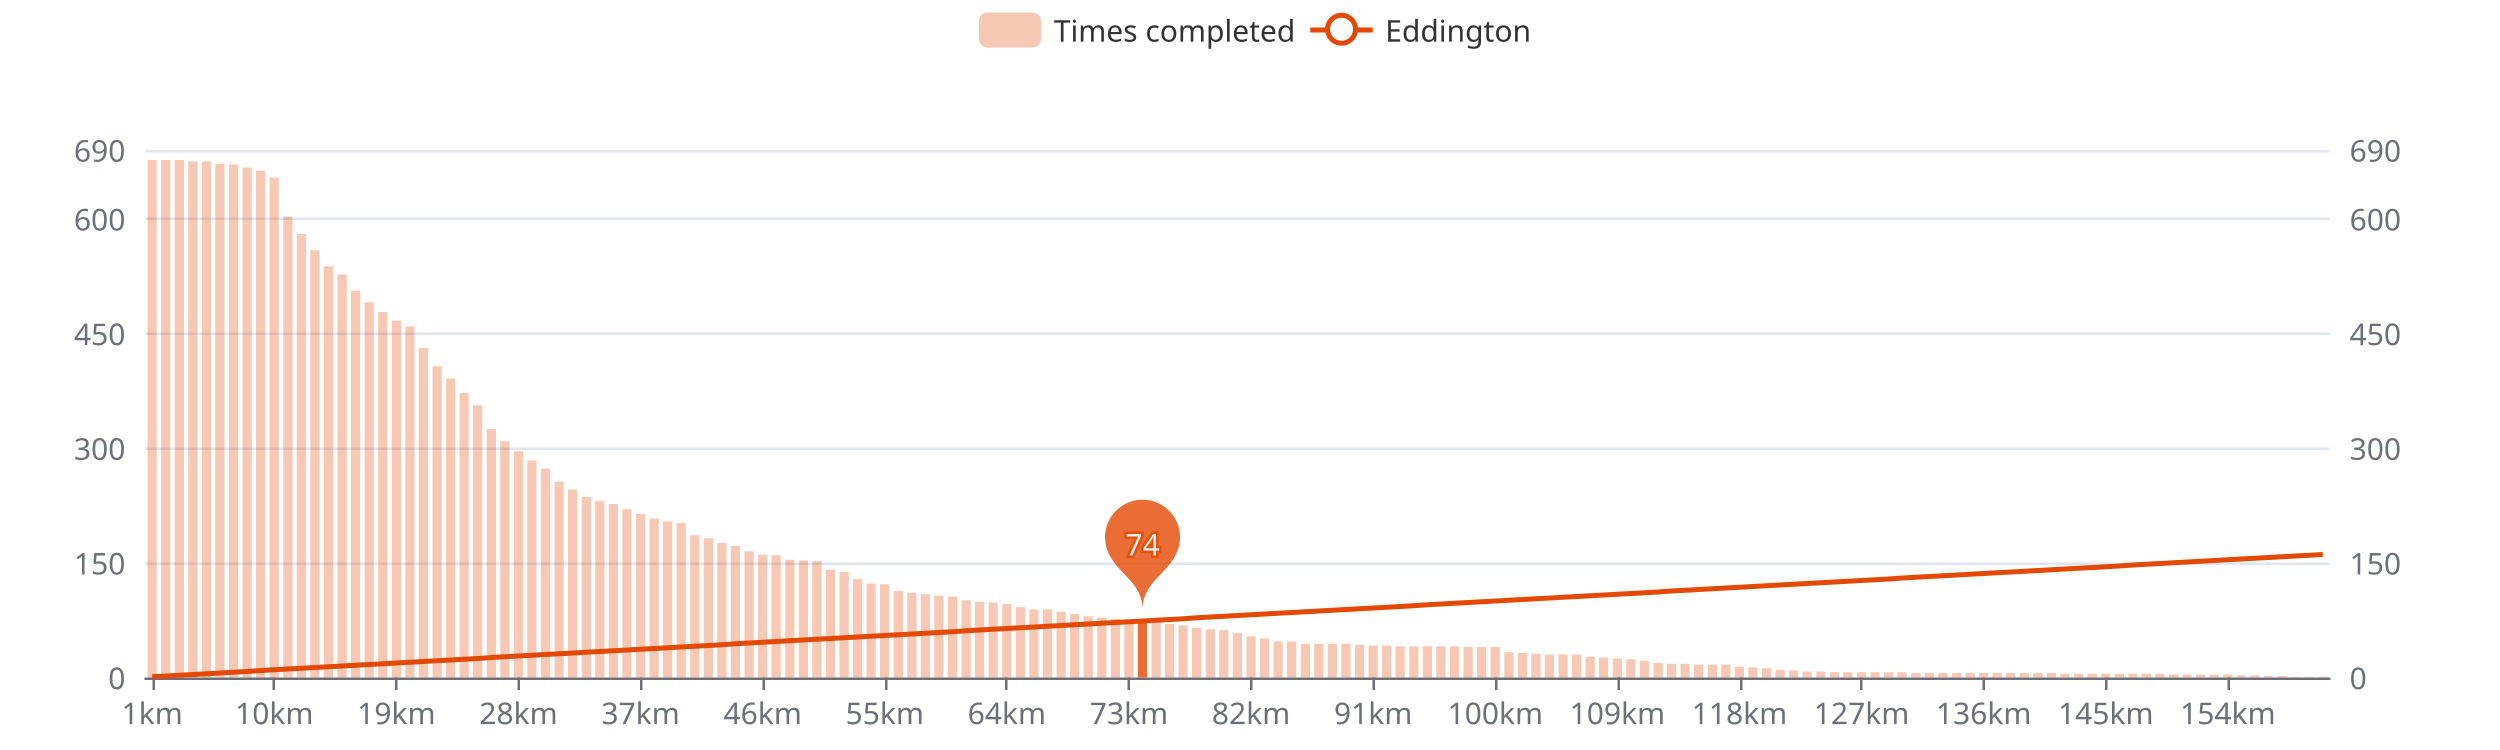
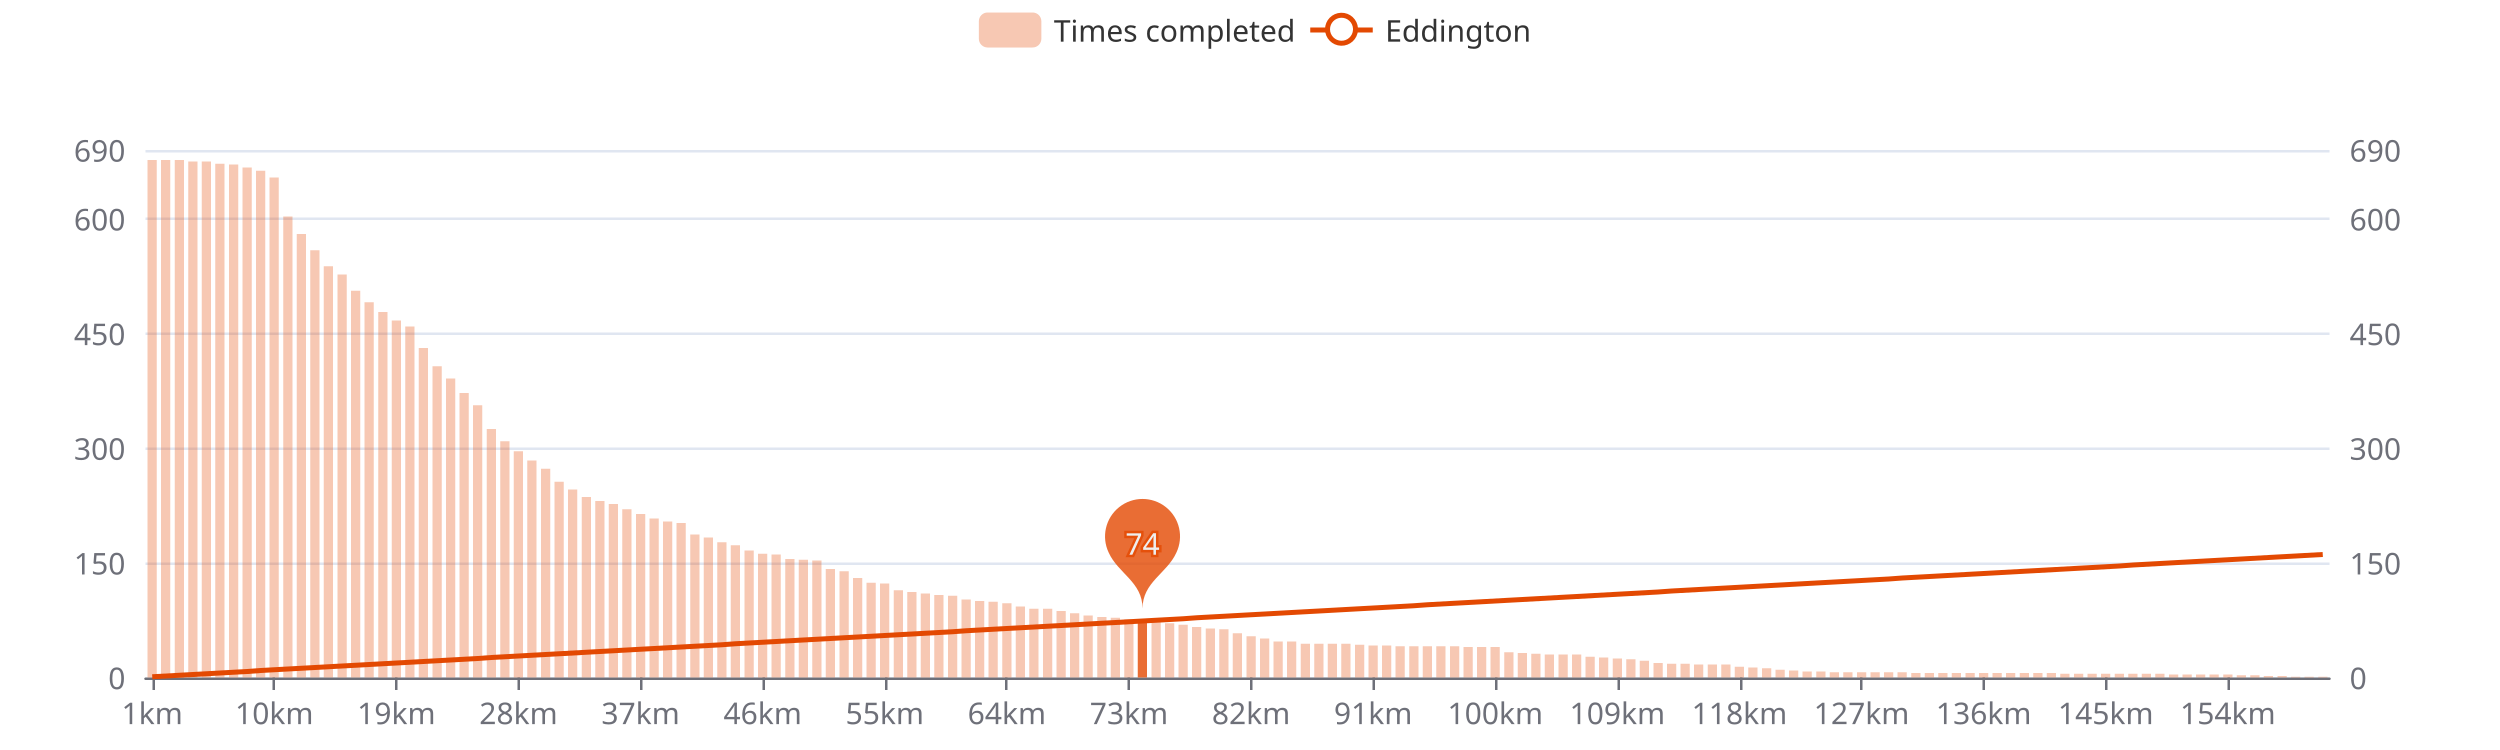
<svg xmlns="http://www.w3.org/2000/svg" width="1000" height="300" version="1.1" baseProfile="full" viewBox="0 0 1000 300">
  <rect width="1000" height="300" x="0" y="0" id="0" fill="#ffffff" />
  <path d="M58.2 271.5L931.8 271.5" fill="none" stroke="#E0E6F1" />
  <path d="M58.2 225.5L931.8 225.5" fill="none" stroke="#E0E6F1" />
  <path d="M58.2 179.5L931.8 179.5" fill="none" stroke="#E0E6F1" />
  <path d="M58.2 133.5L931.8 133.5" fill="none" stroke="#E0E6F1" />
  <path d="M58.2 87.5L931.8 87.5" fill="none" stroke="#E0E6F1" />
  <path d="M58.2 60.5L931.8 60.5" fill="none" stroke="#E0E6F1" />
  <path d="M58.2 271.5L931.8 271.5" fill="none" stroke="#6E7079" stroke-linecap="round" />
  <path d="M61.5 271L61.5 276" fill="none" stroke="#6E7079" />
  <path d="M109.5 271L109.5 276" fill="none" stroke="#6E7079" />
  <path d="M158.5 271L158.5 276" fill="none" stroke="#6E7079" />
  <path d="M207.5 271L207.5 276" fill="none" stroke="#6E7079" />
  <path d="M256.5 271L256.5 276" fill="none" stroke="#6E7079" />
  <path d="M305.5 271L305.5 276" fill="none" stroke="#6E7079" />
  <path d="M354.5 271L354.5 276" fill="none" stroke="#6E7079" />
  <path d="M402.5 271L402.5 276" fill="none" stroke="#6E7079" />
  <path d="M451.5 271L451.5 276" fill="none" stroke="#6E7079" />
  <path d="M500.5 271L500.5 276" fill="none" stroke="#6E7079" />
  <path d="M549.5 271L549.5 276" fill="none" stroke="#6E7079" />
  <path d="M598.5 271L598.5 276" fill="none" stroke="#6E7079" />
  <path d="M647.5 271L647.5 276" fill="none" stroke="#6E7079" />
  <path d="M696.5 271L696.5 276" fill="none" stroke="#6E7079" />
  <path d="M744.5 271L744.5 276" fill="none" stroke="#6E7079" />
  <path d="M793.5 271L793.5 276" fill="none" stroke="#6E7079" />
  <path d="M842.5 271L842.5 276" fill="none" stroke="#6E7079" />
  <path d="M891.5 271L891.5 276" fill="none" stroke="#6E7079" />
  <text dominant-baseline="central" text-anchor="end" style="font-size:12px;font-family:sans-serif;" transform="translate(50.16 271)" fill="#6E7079">0</text>
  <text dominant-baseline="central" text-anchor="end" style="font-size:12px;font-family:sans-serif;" transform="translate(50.16 225.1304)" fill="#6E7079">150</text>
  <text dominant-baseline="central" text-anchor="end" style="font-size:12px;font-family:sans-serif;" transform="translate(50.16 179.2609)" fill="#6E7079">300</text>
  <text dominant-baseline="central" text-anchor="end" style="font-size:12px;font-family:sans-serif;" transform="translate(50.16 133.3913)" fill="#6E7079">450</text>
  <text dominant-baseline="central" text-anchor="end" style="font-size:12px;font-family:sans-serif;" transform="translate(50.16 87.5217)" fill="#6E7079">600</text>
  <text dominant-baseline="central" text-anchor="end" style="font-size:12px;font-family:sans-serif;" transform="translate(50.16 60)" fill="#6E7079">690</text>
  <text dominant-baseline="central" text-anchor="start" style="font-size:12px;font-family:sans-serif;" transform="translate(939.84 271)" fill="#6E7079">0</text>
  <text dominant-baseline="central" text-anchor="start" style="font-size:12px;font-family:sans-serif;" transform="translate(939.84 225.1304)" fill="#6E7079">150</text>
  <text dominant-baseline="central" text-anchor="start" style="font-size:12px;font-family:sans-serif;" transform="translate(939.84 179.2609)" fill="#6E7079">300</text>
  <text dominant-baseline="central" text-anchor="start" style="font-size:12px;font-family:sans-serif;" transform="translate(939.84 133.3913)" fill="#6E7079">450</text>
  <text dominant-baseline="central" text-anchor="start" style="font-size:12px;font-family:sans-serif;" transform="translate(939.84 87.5217)" fill="#6E7079">600</text>
  <text dominant-baseline="central" text-anchor="start" style="font-size:12px;font-family:sans-serif;" transform="translate(939.84 60)" fill="#6E7079">690</text>
  <text dominant-baseline="central" text-anchor="middle" style="font-size:12px;font-family:sans-serif;" y="6" transform="translate(60.8733 279)" fill="#6E7079">1km</text>
  <text dominant-baseline="central" text-anchor="middle" style="font-size:12px;font-family:sans-serif;" y="6" transform="translate(109.7125 279)" fill="#6E7079">10km</text>
  <text dominant-baseline="central" text-anchor="middle" style="font-size:12px;font-family:sans-serif;" y="6" transform="translate(158.5518 279)" fill="#6E7079">19km</text>
  <text dominant-baseline="central" text-anchor="middle" style="font-size:12px;font-family:sans-serif;" y="6" transform="translate(207.3911 279)" fill="#6E7079">28km</text>
  <text dominant-baseline="central" text-anchor="middle" style="font-size:12px;font-family:sans-serif;" y="6" transform="translate(256.2303 279)" fill="#6E7079">37km</text>
  <text dominant-baseline="central" text-anchor="middle" style="font-size:12px;font-family:sans-serif;" y="6" transform="translate(305.0696 279)" fill="#6E7079">46km</text>
  <text dominant-baseline="central" text-anchor="middle" style="font-size:12px;font-family:sans-serif;" y="6" transform="translate(353.9088 279)" fill="#6E7079">55km</text>
  <text dominant-baseline="central" text-anchor="middle" style="font-size:12px;font-family:sans-serif;" y="6" transform="translate(402.7481 279)" fill="#6E7079">64km</text>
  <text dominant-baseline="central" text-anchor="middle" style="font-size:12px;font-family:sans-serif;" y="6" transform="translate(451.5873 279)" fill="#6E7079">73km</text>
  <text dominant-baseline="central" text-anchor="middle" style="font-size:12px;font-family:sans-serif;" y="6" transform="translate(500.4266 279)" fill="#6E7079">82km</text>
  <text dominant-baseline="central" text-anchor="middle" style="font-size:12px;font-family:sans-serif;" y="6" transform="translate(549.2658 279)" fill="#6E7079">91km</text>
  <text dominant-baseline="central" text-anchor="middle" style="font-size:12px;font-family:sans-serif;" y="6" transform="translate(598.1051 279)" fill="#6E7079">100km</text>
  <text dominant-baseline="central" text-anchor="middle" style="font-size:12px;font-family:sans-serif;" y="6" transform="translate(646.9443 279)" fill="#6E7079">109km</text>
  <text dominant-baseline="central" text-anchor="middle" style="font-size:12px;font-family:sans-serif;" y="6" transform="translate(695.7836 279)" fill="#6E7079">118km</text>
  <text dominant-baseline="central" text-anchor="middle" style="font-size:12px;font-family:sans-serif;" y="6" transform="translate(744.6229 279)" fill="#6E7079">127km</text>
  <text dominant-baseline="central" text-anchor="middle" style="font-size:12px;font-family:sans-serif;" y="6" transform="translate(793.4621 279)" fill="#6E7079">136km</text>
  <text dominant-baseline="central" text-anchor="middle" style="font-size:12px;font-family:sans-serif;" y="6" transform="translate(842.3014 279)" fill="#6E7079">145km</text>
  <text dominant-baseline="central" text-anchor="middle" style="font-size:12px;font-family:sans-serif;" y="6" transform="translate(891.1406 279)" fill="#6E7079">154km</text>
  <path d="M59 271l3.7 0l0 -207l-3.7 0Z" fill="rgb(227,73,2)" fill-opacity="0.3" />
  <path d="M64.4 271l3.7 0l0 -207l-3.7 0Z" fill="rgb(227,73,2)" fill-opacity="0.3" />
  <path d="M69.9 271l3.7 0l0 -207l-3.7 0Z" fill="rgb(227,73,2)" fill-opacity="0.3" />
  <path d="M75.3 271l3.7 0l0 -206.4l-3.7 0Z" fill="rgb(227,73,2)" fill-opacity="0.3" />
  <path d="M80.7 271l3.7 0l0 -206.4l-3.7 0Z" fill="rgb(227,73,2)" fill-opacity="0.3" />
  <path d="M86.1 271l3.7 0l0 -205.5l-3.7 0Z" fill="rgb(227,73,2)" fill-opacity="0.3" />
  <path d="M91.6 271l3.7 0l0 -205.2l-3.7 0Z" fill="rgb(227,73,2)" fill-opacity="0.3" />
  <path d="M97 271l3.7 0l0 -204l-3.7 0Z" fill="rgb(227,73,2)" fill-opacity="0.3" />
  <path d="M102.4 271l3.7 0l0 -202.7l-3.7 0Z" fill="rgb(227,73,2)" fill-opacity="0.3" />
  <path d="M107.8 271l3.7 0l0 -200l-3.7 0Z" fill="rgb(227,73,2)" fill-opacity="0.3" />
  <path d="M113.3 271l3.7 0l0 -184.4l-3.7 0Z" fill="rgb(227,73,2)" fill-opacity="0.3" />
  <path d="M118.7 271l3.7 0l0 -177.4l-3.7 0Z" fill="rgb(227,73,2)" fill-opacity="0.3" />
  <path d="M124.1 271l3.7 0l0 -170.9l-3.7 0Z" fill="rgb(227,73,2)" fill-opacity="0.3" />
  <path d="M129.5 271l3.7 0l0 -164.5l-3.7 0Z" fill="rgb(227,73,2)" fill-opacity="0.3" />
  <path d="M135 271l3.7 0l0 -161.2l-3.7 0Z" fill="rgb(227,73,2)" fill-opacity="0.3" />
  <path d="M140.4 271l3.7 0l0 -154.7l-3.7 0Z" fill="rgb(227,73,2)" fill-opacity="0.3" />
  <path d="M145.8 271l3.7 0l0 -150.1l-3.7 0Z" fill="rgb(227,73,2)" fill-opacity="0.3" />
  <path d="M151.3 271l3.7 0l0 -146.2l-3.7 0Z" fill="rgb(227,73,2)" fill-opacity="0.3" />
  <path d="M156.7 271l3.7 0l0 -142.8l-3.7 0Z" fill="rgb(227,73,2)" fill-opacity="0.3" />
  <path d="M162.1 271l3.7 0l0 -140.4l-3.7 0Z" fill="rgb(227,73,2)" fill-opacity="0.3" />
  <path d="M167.5 271l3.7 0l0 -131.8l-3.7 0Z" fill="rgb(227,73,2)" fill-opacity="0.3" />
  <path d="M173 271l3.7 0l0 -124.5l-3.7 0Z" fill="rgb(227,73,2)" fill-opacity="0.3" />
  <path d="M178.4 271l3.7 0l0 -119.6l-3.7 0Z" fill="rgb(227,73,2)" fill-opacity="0.3" />
  <path d="M183.8 271l3.7 0l0 -113.8l-3.7 0Z" fill="rgb(227,73,2)" fill-opacity="0.3" />
  <path d="M189.2 271l3.7 0l0 -108.9l-3.7 0Z" fill="rgb(227,73,2)" fill-opacity="0.3" />
  <path d="M194.7 271l3.7 0l0 -99.4l-3.7 0Z" fill="rgb(227,73,2)" fill-opacity="0.3" />
  <path d="M200.1 271l3.7 0l0 -94.5l-3.7 0Z" fill="rgb(227,73,2)" fill-opacity="0.3" />
  <path d="M205.5 271l3.7 0l0 -90.5l-3.7 0Z" fill="rgb(227,73,2)" fill-opacity="0.3" />
  <path d="M210.9 271l3.7 0l0 -86.8l-3.7 0Z" fill="rgb(227,73,2)" fill-opacity="0.3" />
  <path d="M216.4 271l3.7 0l0 -83.5l-3.7 0Z" fill="rgb(227,73,2)" fill-opacity="0.3" />
  <path d="M221.8 271l3.7 0l0 -78.3l-3.7 0Z" fill="rgb(227,73,2)" fill-opacity="0.3" />
  <path d="M227.2 271l3.7 0l0 -75.2l-3.7 0Z" fill="rgb(227,73,2)" fill-opacity="0.3" />
  <path d="M232.7 271l3.7 0l0 -72.2l-3.7 0Z" fill="rgb(227,73,2)" fill-opacity="0.3" />
  <path d="M238.1 271l3.7 0l0 -70.6l-3.7 0Z" fill="rgb(227,73,2)" fill-opacity="0.3" />
  <path d="M243.5 271l3.7 0l0 -69.4l-3.7 0Z" fill="rgb(227,73,2)" fill-opacity="0.3" />
  <path d="M248.9 271l3.7 0l0 -67.3l-3.7 0Z" fill="rgb(227,73,2)" fill-opacity="0.3" />
  <path d="M254.4 271l3.7 0l0 -65.4l-3.7 0Z" fill="rgb(227,73,2)" fill-opacity="0.3" />
  <path d="M259.8 271l3.7 0l0 -63.6l-3.7 0Z" fill="rgb(227,73,2)" fill-opacity="0.3" />
  <path d="M265.2 271l3.7 0l0 -62.4l-3.7 0Z" fill="rgb(227,73,2)" fill-opacity="0.3" />
  <path d="M270.6 271l3.7 0l0 -61.8l-3.7 0Z" fill="rgb(227,73,2)" fill-opacity="0.3" />
-   <path d="M276.1 271l3.7 0l0 -56.9l-3.7 0Z" fill="rgb(227,73,2)" fill-opacity="0.3" />
-   <path d="M281.5 271l3.7 0l0 -55.7l-3.7 0Z" fill="rgb(227,73,2)" fill-opacity="0.3" />
-   <path d="M286.9 271l3.7 0l0 -53.8l-3.7 0Z" fill="rgb(227,73,2)" fill-opacity="0.3" />
-   <path d="M292.3 271l3.7 0l0 -52.6l-3.7 0Z" fill="rgb(227,73,2)" fill-opacity="0.3" />
-   <path d="M297.8 271l3.7 0l0 -50.5l-3.7 0Z" fill="rgb(227,73,2)" fill-opacity="0.3" />
-   <path d="M303.2 271l3.7 0l0 -49.2l-3.7 0Z" fill="rgb(227,73,2)" fill-opacity="0.3" />
-   <path d="M308.6 271l3.7 0l0 -48.9l-3.7 0Z" fill="rgb(227,73,2)" fill-opacity="0.3" />
-   <path d="M314.1 271l3.7 0l0 -47.1l-3.7 0Z" fill="rgb(227,73,2)" fill-opacity="0.3" />
-   <path d="M319.5 271l3.7 0l0 -46.8l-3.7 0Z" fill="rgb(227,73,2)" fill-opacity="0.3" />
-   <path d="M324.9 271l3.7 0l0 -46.5l-3.7 0Z" fill="rgb(227,73,2)" fill-opacity="0.3" />
-   <path d="M330.3 271l3.7 0l0 -43.1l-3.7 0Z" fill="rgb(227,73,2)" fill-opacity="0.3" />
-   <path d="M335.8 271l3.7 0l0 -42.2l-3.7 0Z" fill="rgb(227,73,2)" fill-opacity="0.3" />
-   <path d="M341.2 271l3.7 0l0 -39.4l-3.7 0Z" fill="rgb(227,73,2)" fill-opacity="0.3" />
-   <path d="M346.6 271l3.7 0l0 -37.6l-3.7 0Z" fill="rgb(227,73,2)" fill-opacity="0.3" />
-   <path d="M352 271l3.7 0l0 -37.3l-3.7 0Z" fill="rgb(227,73,2)" fill-opacity="0.3" />
-   <path d="M357.5 271l3.7 0l0 -34.6l-3.7 0Z" fill="rgb(227,73,2)" fill-opacity="0.3" />
-   <path d="M362.9 271l3.7 0l0 -33.9l-3.7 0Z" fill="rgb(227,73,2)" fill-opacity="0.3" />
-   <path d="M368.3 271l3.7 0l0 -33.3l-3.7 0Z" fill="rgb(227,73,2)" fill-opacity="0.3" />
-   <path d="M373.7 271l3.7 0l0 -32.7l-3.7 0Z" fill="rgb(227,73,2)" fill-opacity="0.3" />
-   <path d="M379.2 271l3.7 0l0 -32.4l-3.7 0Z" fill="rgb(227,73,2)" fill-opacity="0.3" />
-   <path d="M384.6 271l3.7 0l0 -30.9l-3.7 0Z" fill="rgb(227,73,2)" fill-opacity="0.3" />
-   <path d="M390 271l3.7 0l0 -30.3l-3.7 0Z" fill="rgb(227,73,2)" fill-opacity="0.3" />
-   <path d="M395.4 271l3.7 0l0 -30l-3.7 0Z" fill="rgb(227,73,2)" fill-opacity="0.3" />
-   <path d="M400.9 271l3.7 0l0 -29.4l-3.7 0Z" fill="rgb(227,73,2)" fill-opacity="0.3" />
-   <path d="M406.3 271l3.7 0l0 -28.1l-3.7 0Z" fill="rgb(227,73,2)" fill-opacity="0.3" />
-   <path d="M411.7 271l3.7 0l0 -27.2l-3.7 0Z" fill="rgb(227,73,2)" fill-opacity="0.3" />
-   <path d="M417.2 271l3.7 0l0 -27.2l-3.7 0Z" fill="rgb(227,73,2)" fill-opacity="0.3" />
-   <path d="M422.6 271l3.7 0l0 -26.3l-3.7 0Z" fill="rgb(227,73,2)" fill-opacity="0.3" />
-   <path d="M428 271l3.7 0l0 -25.4l-3.7 0Z" fill="rgb(227,73,2)" fill-opacity="0.3" />
-   <path d="M433.4 271l3.7 0l0 -24.5l-3.7 0Z" fill="rgb(227,73,2)" fill-opacity="0.3" />
-   <path d="M438.9 271l3.7 0l0 -23.9l-3.7 0Z" fill="rgb(227,73,2)" fill-opacity="0.3" />
-   <path d="M444.3 271l3.7 0l0 -23.5l-3.7 0Z" fill="rgb(227,73,2)" fill-opacity="0.3" />
-   <path d="M449.7 271l3.7 0l0 -22.9l-3.7 0Z" fill="rgb(227,73,2)" fill-opacity="0.3" />
-   <path d="M455.1 271l3.7 0l0 -22.6l-3.7 0Z" fill="rgb(227,73,2)" fill-opacity="0.8" />
-   <path d="M460.6 271l3.7 0l0 -22.3l-3.7 0Z" fill="rgb(227,73,2)" fill-opacity="0.3" />
-   <path d="M466 271l3.7 0l0 -21.4l-3.7 0Z" fill="rgb(227,73,2)" fill-opacity="0.3" />
-   <path d="M471.4 271l3.7 0l0 -20.8l-3.7 0Z" fill="rgb(227,73,2)" fill-opacity="0.3" />
-   <path d="M476.8 271l3.7 0l0 -19.9l-3.7 0Z" fill="rgb(227,73,2)" fill-opacity="0.3" />
-   <path d="M482.3 271l3.7 0l0 -19.3l-3.7 0Z" fill="rgb(227,73,2)" fill-opacity="0.3" />
-   <path d="M487.7 271l3.7 0l0 -19l-3.7 0Z" fill="rgb(227,73,2)" fill-opacity="0.3" />
+   <path d="M276.1 271l3.7 0l0 -57.2l-3.7 0Z" fill="rgb(227,73,2)" fill-opacity="0.3" />
+   <path d="M281.5 271l3.7 0l0 -56l-3.7 0Z" fill="rgb(227,73,2)" fill-opacity="0.3" />
+   <path d="M286.9 271l3.7 0l0 -54.1l-3.7 0Z" fill="rgb(227,73,2)" fill-opacity="0.3" />
+   <path d="M292.3 271l3.7 0l0 -52.9l-3.7 0Z" fill="rgb(227,73,2)" fill-opacity="0.3" />
+   <path d="M297.8 271l3.7 0l0 -50.8l-3.7 0Z" fill="rgb(227,73,2)" fill-opacity="0.3" />
+   <path d="M303.2 271l3.7 0l0 -49.5l-3.7 0Z" fill="rgb(227,73,2)" fill-opacity="0.3" />
+   <path d="M308.6 271l3.7 0l0 -49.2l-3.7 0Z" fill="rgb(227,73,2)" fill-opacity="0.3" />
+   <path d="M314.1 271l3.7 0l0 -47.4l-3.7 0Z" fill="rgb(227,73,2)" fill-opacity="0.3" />
+   <path d="M319.5 271l3.7 0l0 -47.1l-3.7 0Z" fill="rgb(227,73,2)" fill-opacity="0.3" />
+   <path d="M324.9 271l3.7 0l0 -46.8l-3.7 0Z" fill="rgb(227,73,2)" fill-opacity="0.3" />
+   <path d="M330.3 271l3.7 0l0 -43.4l-3.7 0Z" fill="rgb(227,73,2)" fill-opacity="0.3" />
+   <path d="M335.8 271l3.7 0l0 -42.5l-3.7 0Z" fill="rgb(227,73,2)" fill-opacity="0.3" />
+   <path d="M341.2 271l3.7 0l0 -39.8l-3.7 0Z" fill="rgb(227,73,2)" fill-opacity="0.3" />
+   <path d="M346.6 271l3.7 0l0 -37.9l-3.7 0Z" fill="rgb(227,73,2)" fill-opacity="0.3" />
+   <path d="M352 271l3.7 0l0 -37.6l-3.7 0Z" fill="rgb(227,73,2)" fill-opacity="0.3" />
+   <path d="M357.5 271l3.7 0l0 -34.9l-3.7 0Z" fill="rgb(227,73,2)" fill-opacity="0.3" />
+   <path d="M362.9 271l3.7 0l0 -34.2l-3.7 0Z" fill="rgb(227,73,2)" fill-opacity="0.3" />
+   <path d="M368.3 271l3.7 0l0 -33.6l-3.7 0Z" fill="rgb(227,73,2)" fill-opacity="0.3" />
+   <path d="M373.7 271l3.7 0l0 -33l-3.7 0Z" fill="rgb(227,73,2)" fill-opacity="0.3" />
+   <path d="M379.2 271l3.7 0l0 -32.7l-3.7 0Z" fill="rgb(227,73,2)" fill-opacity="0.3" />
+   <path d="M384.6 271l3.7 0l0 -31.2l-3.7 0Z" fill="rgb(227,73,2)" fill-opacity="0.3" />
+   <path d="M390 271l3.7 0l0 -30.6l-3.7 0Z" fill="rgb(227,73,2)" fill-opacity="0.3" />
+   <path d="M395.4 271l3.7 0l0 -30.3l-3.7 0Z" fill="rgb(227,73,2)" fill-opacity="0.3" />
+   <path d="M400.9 271l3.7 0l0 -29.7l-3.7 0Z" fill="rgb(227,73,2)" fill-opacity="0.3" />
+   <path d="M406.3 271l3.7 0l0 -28.4l-3.7 0Z" fill="rgb(227,73,2)" fill-opacity="0.3" />
+   <path d="M411.7 271l3.7 0l0 -27.5l-3.7 0Z" fill="rgb(227,73,2)" fill-opacity="0.3" />
+   <path d="M417.2 271l3.7 0l0 -27.5l-3.7 0Z" fill="rgb(227,73,2)" fill-opacity="0.3" />
+   <path d="M422.6 271l3.7 0l0 -26.6l-3.7 0Z" fill="rgb(227,73,2)" fill-opacity="0.3" />
+   <path d="M428 271l3.7 0l0 -25.7l-3.7 0Z" fill="rgb(227,73,2)" fill-opacity="0.3" />
+   <path d="M433.4 271l3.7 0l0 -24.8l-3.7 0Z" fill="rgb(227,73,2)" fill-opacity="0.3" />
+   <path d="M438.9 271l3.7 0l0 -24.2l-3.7 0Z" fill="rgb(227,73,2)" fill-opacity="0.3" />
+   <path d="M444.3 271l3.7 0l0 -23.9l-3.7 0Z" fill="rgb(227,73,2)" fill-opacity="0.3" />
+   <path d="M449.7 271l3.7 0l0 -23.2l-3.7 0Z" fill="rgb(227,73,2)" fill-opacity="0.3" />
+   <path d="M455.1 271l3.7 0l0 -22.9l-3.7 0Z" fill="rgb(227,73,2)" fill-opacity="0.8" />
+   <path d="M460.6 271l3.7 0l0 -22.6l-3.7 0Z" fill="rgb(227,73,2)" fill-opacity="0.3" />
+   <path d="M466 271l3.7 0l0 -21.7l-3.7 0Z" fill="rgb(227,73,2)" fill-opacity="0.3" />
+   <path d="M471.4 271l3.7 0l0 -21.1l-3.7 0Z" fill="rgb(227,73,2)" fill-opacity="0.3" />
+   <path d="M476.8 271l3.7 0l0 -20.2l-3.7 0Z" fill="rgb(227,73,2)" fill-opacity="0.3" />
+   <path d="M482.3 271l3.7 0l0 -19.6l-3.7 0Z" fill="rgb(227,73,2)" fill-opacity="0.3" />
+   <path d="M487.7 271l3.7 0l0 -19.3l-3.7 0Z" fill="rgb(227,73,2)" fill-opacity="0.3" />
  <path d="M493.1 271l3.7 0l0 -17.7l-3.7 0Z" fill="rgb(227,73,2)" fill-opacity="0.3" />
  <path d="M498.6 271l3.7 0l0 -16.5l-3.7 0Z" fill="rgb(227,73,2)" fill-opacity="0.3" />
  <path d="M504 271l3.7 0l0 -15.6l-3.7 0Z" fill="rgb(227,73,2)" fill-opacity="0.3" />
  <path d="M509.4 271l3.7 0l0 -14.4l-3.7 0Z" fill="rgb(227,73,2)" fill-opacity="0.3" />
  <path d="M514.8 271l3.7 0l0 -14.4l-3.7 0Z" fill="rgb(227,73,2)" fill-opacity="0.3" />
  <path d="M520.3 271l3.7 0l0 -13.5l-3.7 0Z" fill="rgb(227,73,2)" fill-opacity="0.3" />
  <path d="M525.7 271l3.7 0l0 -13.5l-3.7 0Z" fill="rgb(227,73,2)" fill-opacity="0.3" />
  <path d="M531.1 271l3.7 0l0 -13.5l-3.7 0Z" fill="rgb(227,73,2)" fill-opacity="0.3" />
  <path d="M536.5 271l3.7 0l0 -13.5l-3.7 0Z" fill="rgb(227,73,2)" fill-opacity="0.3" />
  <path d="M542 271l3.7 0l0 -13.1l-3.7 0Z" fill="rgb(227,73,2)" fill-opacity="0.3" />
  <path d="M547.4 271l3.7 0l0 -12.8l-3.7 0Z" fill="rgb(227,73,2)" fill-opacity="0.3" />
  <path d="M552.8 271l3.7 0l0 -12.8l-3.7 0Z" fill="rgb(227,73,2)" fill-opacity="0.3" />
  <path d="M558.2 271l3.7 0l0 -12.5l-3.7 0Z" fill="rgb(227,73,2)" fill-opacity="0.3" />
  <path d="M563.7 271l3.7 0l0 -12.5l-3.7 0Z" fill="rgb(227,73,2)" fill-opacity="0.3" />
  <path d="M569.1 271l3.7 0l0 -12.5l-3.7 0Z" fill="rgb(227,73,2)" fill-opacity="0.3" />
  <path d="M574.5 271l3.7 0l0 -12.5l-3.7 0Z" fill="rgb(227,73,2)" fill-opacity="0.3" />
  <path d="M580 271l3.7 0l0 -12.5l-3.7 0Z" fill="rgb(227,73,2)" fill-opacity="0.3" />
  <path d="M585.4 271l3.7 0l0 -12.2l-3.7 0Z" fill="rgb(227,73,2)" fill-opacity="0.3" />
  <path d="M590.8 271l3.7 0l0 -12.2l-3.7 0Z" fill="rgb(227,73,2)" fill-opacity="0.3" />
  <path d="M596.2 271l3.7 0l0 -12.2l-3.7 0Z" fill="rgb(227,73,2)" fill-opacity="0.3" />
  <path d="M601.7 271l3.7 0l0 -10.1l-3.7 0Z" fill="rgb(227,73,2)" fill-opacity="0.3" />
  <path d="M607.1 271l3.7 0l0 -9.8l-3.7 0Z" fill="rgb(227,73,2)" fill-opacity="0.3" />
  <path d="M612.5 271l3.7 0l0 -9.5l-3.7 0Z" fill="rgb(227,73,2)" fill-opacity="0.3" />
  <path d="M617.9 271l3.7 0l0 -9.2l-3.7 0Z" fill="rgb(227,73,2)" fill-opacity="0.3" />
  <path d="M623.4 271l3.7 0l0 -9.2l-3.7 0Z" fill="rgb(227,73,2)" fill-opacity="0.3" />
  <path d="M628.8 271l3.7 0l0 -9.2l-3.7 0Z" fill="rgb(227,73,2)" fill-opacity="0.3" />
  <path d="M634.2 271l3.7 0l0 -8.3l-3.7 0Z" fill="rgb(227,73,2)" fill-opacity="0.3" />
  <path d="M639.6 271l3.7 0l0 -8l-3.7 0Z" fill="rgb(227,73,2)" fill-opacity="0.3" />
  <path d="M645.1 271l3.7 0l0 -7.6l-3.7 0Z" fill="rgb(227,73,2)" fill-opacity="0.3" />
  <path d="M650.5 271l3.7 0l0 -7.3l-3.7 0Z" fill="rgb(227,73,2)" fill-opacity="0.3" />
  <path d="M655.9 271l3.7 0l0 -6.7l-3.7 0Z" fill="rgb(227,73,2)" fill-opacity="0.3" />
  <path d="M661.4 271l3.7 0l0 -5.8l-3.7 0Z" fill="rgb(227,73,2)" fill-opacity="0.3" />
  <path d="M666.8 271l3.7 0l0 -5.5l-3.7 0Z" fill="rgb(227,73,2)" fill-opacity="0.3" />
  <path d="M672.2 271l3.7 0l0 -5.5l-3.7 0Z" fill="rgb(227,73,2)" fill-opacity="0.3" />
  <path d="M677.6 271l3.7 0l0 -5.2l-3.7 0Z" fill="rgb(227,73,2)" fill-opacity="0.3" />
  <path d="M683.1 271l3.7 0l0 -5.2l-3.7 0Z" fill="rgb(227,73,2)" fill-opacity="0.3" />
  <path d="M688.5 271l3.7 0l0 -5.2l-3.7 0Z" fill="rgb(227,73,2)" fill-opacity="0.3" />
  <path d="M693.9 271l3.7 0l0 -4.3l-3.7 0Z" fill="rgb(227,73,2)" fill-opacity="0.3" />
  <path d="M699.3 271l3.7 0l0 -4l-3.7 0Z" fill="rgb(227,73,2)" fill-opacity="0.3" />
  <path d="M704.8 271l3.7 0l0 -3.7l-3.7 0Z" fill="rgb(227,73,2)" fill-opacity="0.3" />
  <path d="M710.2 271l3.7 0l0 -3.1l-3.7 0Z" fill="rgb(227,73,2)" fill-opacity="0.3" />
  <path d="M715.6 271l3.7 0l0 -2.8l-3.7 0Z" fill="rgb(227,73,2)" fill-opacity="0.3" />
  <path d="M721 271l3.7 0l0 -2.4l-3.7 0Z" fill="rgb(227,73,2)" fill-opacity="0.3" />
  <path d="M726.5 271l3.7 0l0 -2.4l-3.7 0Z" fill="rgb(227,73,2)" fill-opacity="0.3" />
  <path d="M731.9 271l3.7 0l0 -2.1l-3.7 0Z" fill="rgb(227,73,2)" fill-opacity="0.3" />
  <path d="M737.3 271l3.7 0l0 -2.1l-3.7 0Z" fill="rgb(227,73,2)" fill-opacity="0.3" />
  <path d="M742.8 271l3.7 0l0 -2.1l-3.7 0Z" fill="rgb(227,73,2)" fill-opacity="0.3" />
  <path d="M748.2 271l3.7 0l0 -2.1l-3.7 0Z" fill="rgb(227,73,2)" fill-opacity="0.3" />
  <path d="M753.6 271l3.7 0l0 -2.1l-3.7 0Z" fill="rgb(227,73,2)" fill-opacity="0.3" />
  <path d="M759 271l3.7 0l0 -2.1l-3.7 0Z" fill="rgb(227,73,2)" fill-opacity="0.3" />
  <path d="M764.5 271l3.7 0l0 -1.8l-3.7 0Z" fill="rgb(227,73,2)" fill-opacity="0.3" />
  <path d="M769.9 271l3.7 0l0 -1.8l-3.7 0Z" fill="rgb(227,73,2)" fill-opacity="0.3" />
  <path d="M775.3 271l3.7 0l0 -1.8l-3.7 0Z" fill="rgb(227,73,2)" fill-opacity="0.3" />
  <path d="M780.7 271l3.7 0l0 -1.8l-3.7 0Z" fill="rgb(227,73,2)" fill-opacity="0.3" />
  <path d="M786.2 271l3.7 0l0 -1.8l-3.7 0Z" fill="rgb(227,73,2)" fill-opacity="0.3" />
  <path d="M791.6 271l3.7 0l0 -1.8l-3.7 0Z" fill="rgb(227,73,2)" fill-opacity="0.3" />
  <path d="M797 271l3.7 0l0 -1.8l-3.7 0Z" fill="rgb(227,73,2)" fill-opacity="0.3" />
  <path d="M802.4 271l3.7 0l0 -1.8l-3.7 0Z" fill="rgb(227,73,2)" fill-opacity="0.3" />
  <path d="M807.9 271l3.7 0l0 -1.8l-3.7 0Z" fill="rgb(227,73,2)" fill-opacity="0.3" />
  <path d="M813.3 271l3.7 0l0 -1.8l-3.7 0Z" fill="rgb(227,73,2)" fill-opacity="0.3" />
  <path d="M818.7 271l3.7 0l0 -1.8l-3.7 0Z" fill="rgb(227,73,2)" fill-opacity="0.3" />
  <path d="M824.1 271l3.7 0l0 -1.5l-3.7 0Z" fill="rgb(227,73,2)" fill-opacity="0.3" />
  <path d="M829.6 271l3.7 0l0 -1.5l-3.7 0Z" fill="rgb(227,73,2)" fill-opacity="0.3" />
  <path d="M835 271l3.7 0l0 -1.5l-3.7 0Z" fill="rgb(227,73,2)" fill-opacity="0.3" />
  <path d="M840.4 271l3.7 0l0 -1.5l-3.7 0Z" fill="rgb(227,73,2)" fill-opacity="0.3" />
  <path d="M845.9 271l3.7 0l0 -1.5l-3.7 0Z" fill="rgb(227,73,2)" fill-opacity="0.3" />
  <path d="M851.3 271l3.7 0l0 -1.5l-3.7 0Z" fill="rgb(227,73,2)" fill-opacity="0.3" />
  <path d="M856.7 271l3.7 0l0 -1.5l-3.7 0Z" fill="rgb(227,73,2)" fill-opacity="0.3" />
  <path d="M862.1 271l3.7 0l0 -1.5l-3.7 0Z" fill="rgb(227,73,2)" fill-opacity="0.3" />
  <path d="M867.6 271l3.7 0l0 -1.2l-3.7 0Z" fill="rgb(227,73,2)" fill-opacity="0.3" />
  <path d="M873 271l3.7 0l0 -1.2l-3.7 0Z" fill="rgb(227,73,2)" fill-opacity="0.3" />
  <path d="M878.4 271l3.7 0l0 -1.2l-3.7 0Z" fill="rgb(227,73,2)" fill-opacity="0.3" />
  <path d="M883.8 271l3.7 0l0 -1.2l-3.7 0Z" fill="rgb(227,73,2)" fill-opacity="0.3" />
  <path d="M889.3 271l3.7 0l0 -1.2l-3.7 0Z" fill="rgb(227,73,2)" fill-opacity="0.3" />
  <path d="M894.7 271l3.7 0l0 -0.9l-3.7 0Z" fill="rgb(227,73,2)" fill-opacity="0.3" />
  <path d="M900.1 271l3.7 0l0 -0.9l-3.7 0Z" fill="rgb(227,73,2)" fill-opacity="0.3" />
  <path d="M905.5 271l3.7 0l0 -0.6l-3.7 0Z" fill="rgb(227,73,2)" fill-opacity="0.3" />
  <path d="M911 271l3.7 0l0 -0.6l-3.7 0Z" fill="rgb(227,73,2)" fill-opacity="0.3" />
  <path d="M916.4 271l3.7 0l0 -0.3l-3.7 0Z" fill="rgb(227,73,2)" fill-opacity="0.3" />
  <path d="M921.8 271l3.7 0l0 -0.3l-3.7 0Z" fill="rgb(227,73,2)" fill-opacity="0.3" />
  <path d="M927.3 271l3.7 0l0 -0.3l-3.7 0Z" fill="rgb(227,73,2)" fill-opacity="0.3" />
  <path d="M-5 -5l226.9 0l0 24l-226.9 0Z" transform="translate(391.54 5)" fill="rgb(0,0,0)" fill-opacity="0" stroke="#ccc" stroke-width="0" />
  <path d="M3.5 0L21.5 0A3.5 3.5 0 0 1 25 3.5L25 10.5A3.5 3.5 0 0 1 21.5 14L3.5 14A3.5 3.5 0 0 1 0 10.5L0 3.5A3.5 3.5 0 0 1 3.5 0" transform="translate(391.54 5)" fill="rgb(227,73,2)" fill-opacity="0.3" />
  <text dominant-baseline="central" text-anchor="start" style="font-size:12px;font-family:sans-serif;" xml:space="preserve" x="30" y="7" transform="translate(391.54 5)" fill="#333">Times completed</text>
  <path d="M0 7L25 7" transform="translate(524.1 5)" fill="#000" stroke="#E34902" stroke-width="2" stroke-linecap="butt" stroke-miterlimit="10" />
  <path d="M18.1 7A5.6 5.6 0 1 1 18.1 6.4A5.6 5.6 0 0 1 18.1 7" transform="translate(524.1 5)" fill="#fff" stroke="#E34902" stroke-width="2" stroke-linecap="butt" stroke-miterlimit="10" />
  <text dominant-baseline="central" text-anchor="start" style="font-size:12px;font-family:sans-serif;" x="30" y="7" transform="translate(524.1 5)" fill="#333">Eddington</text>
-   <path d="M-0.54 -0.89A0.6 0.6 0 1 1 0.54 -0.89C0.39 -0.56 0 -0.42 0 0C0 -0.42 -0.39 -0.56 -0.54 -0.89Z" transform="matrix(25,0,0,25,457.0139,243.6768)" fill="rgb(227,73,2)" fill-opacity="0.8" />
-   <text dominant-baseline="central" text-anchor="middle" style="font-size:12px;font-family:sans-serif;" transform="translate(457.0139 217.534)" fill="#eee" stroke="rgb(227,73,2)" stroke-width="2" paint-order="stroke" stroke-opacity="0.8" stroke-miterlimit="2">74</text>
+   <path d="M-0.54 -0.89A0.6 0.6 0 1 1 0.54 -0.89C0.39 -0.56 0 -0.42 0 0C0 -0.42 -0.39 -0.56 -0.54 -0.89Z" transform="matrix(25,0,0,25,457.0139,243.371)" fill="rgb(227,73,2)" fill-opacity="0.8" />
+   <text dominant-baseline="central" text-anchor="middle" style="font-size:12px;font-family:sans-serif;" transform="translate(457.0139 217.2282)" fill="#eee" stroke="rgb(227,73,2)" stroke-width="2" paint-order="stroke" stroke-opacity="0.8" stroke-miterlimit="2">74</text>
  <g clip-path="url(#zr0-c0)">
    <path d="M60.9 270.7L66.3 270.4L71.7 270.1L77.2 269.8L82.6 269.5L88 269.2L93.4 268.9L98.9 268.6L104.3 268.2L109.7 267.9L115.1 267.6L120.6 267.3L126 267L131.4 266.7L136.8 266.4L142.3 266.1L147.7 265.8L153.1 265.5L158.6 265.2L164 264.9L169.4 264.6L174.8 264.3L180.3 264L185.7 263.7L191.1 263.4L196.5 263L202 262.7L207.4 262.4L212.8 262.1L218.2 261.8L223.7 261.5L229.1 261.2L234.5 260.9L240 260.6L245.4 260.3L250.8 260L256.2 259.7L261.7 259.4L267.1 259.1L272.5 258.8L277.9 258.5L283.4 258.2L288.8 257.9L294.2 257.5L299.6 257.2L305.1 256.9L310.5 256.6L315.9 256.3L321.3 256L326.8 255.7L332.2 255.4L337.6 255.1L343.1 254.8L348.5 254.5L353.9 254.2L359.3 253.9L364.8 253.6L370.2 253.3L375.6 253L381 252.7L386.5 252.3L391.9 252L397.3 251.7L402.7 251.4L408.2 251.1L413.6 250.8L419 250.5L424.5 250.2L429.9 249.9L435.3 249.6L440.7 249.3L446.2 249L451.6 248.7L457 248.4L462.4 248.1L467.9 247.8L473.3 247.5L478.7 247.1L484.1 246.8L489.6 246.5L495 246.2L500.4 245.9L505.9 245.6L511.3 245.3L516.7 245L522.1 244.7L527.6 244.4L533 244.1L538.4 243.8L543.8 243.5L549.3 243.2L554.7 242.9L560.1 242.6L565.5 242.3L571 241.9L576.4 241.6L581.8 241.3L587.3 241L592.7 240.7L598.1 240.4L603.5 240.1L609 239.8L614.4 239.5L619.8 239.2L625.2 238.9L630.7 238.6L636.1 238.3L641.5 238L646.9 237.7L652.4 237.4L657.8 237.1L663.2 236.8L668.7 236.4L674.1 236.1L679.5 235.8L684.9 235.5L690.4 235.2L695.8 234.9L701.2 234.6L706.6 234.3L712.1 234L717.5 233.7L722.9 233.4L728.3 233.1L733.8 232.8L739.2 232.5L744.6 232.2L750 231.9L755.5 231.6L760.9 231.2L766.3 230.9L771.8 230.6L777.2 230.3L782.6 230L788 229.7L793.5 229.4L798.9 229.1L804.3 228.8L809.7 228.5L815.2 228.2L820.6 227.9L826 227.6L831.4 227.3L836.9 227L842.3 226.7L847.7 226.4L853.2 226L858.6 225.7L864 225.4L869.4 225.1L874.9 224.8L880.3 224.5L885.7 224.2L891.1 223.9L896.6 223.6L902 223.3L907.4 223L912.8 222.7L918.3 222.4L923.7 222.1L929.1 221.8" fill="none" stroke="#E34902" stroke-width="2" stroke-linejoin="bevel" />
  </g>
  <defs>
    <clipPath id="zr0-c0">
      <path d="M57 59l876 0l0 213l-876 0Z" fill="#000" />
    </clipPath>
  </defs>
</svg>
